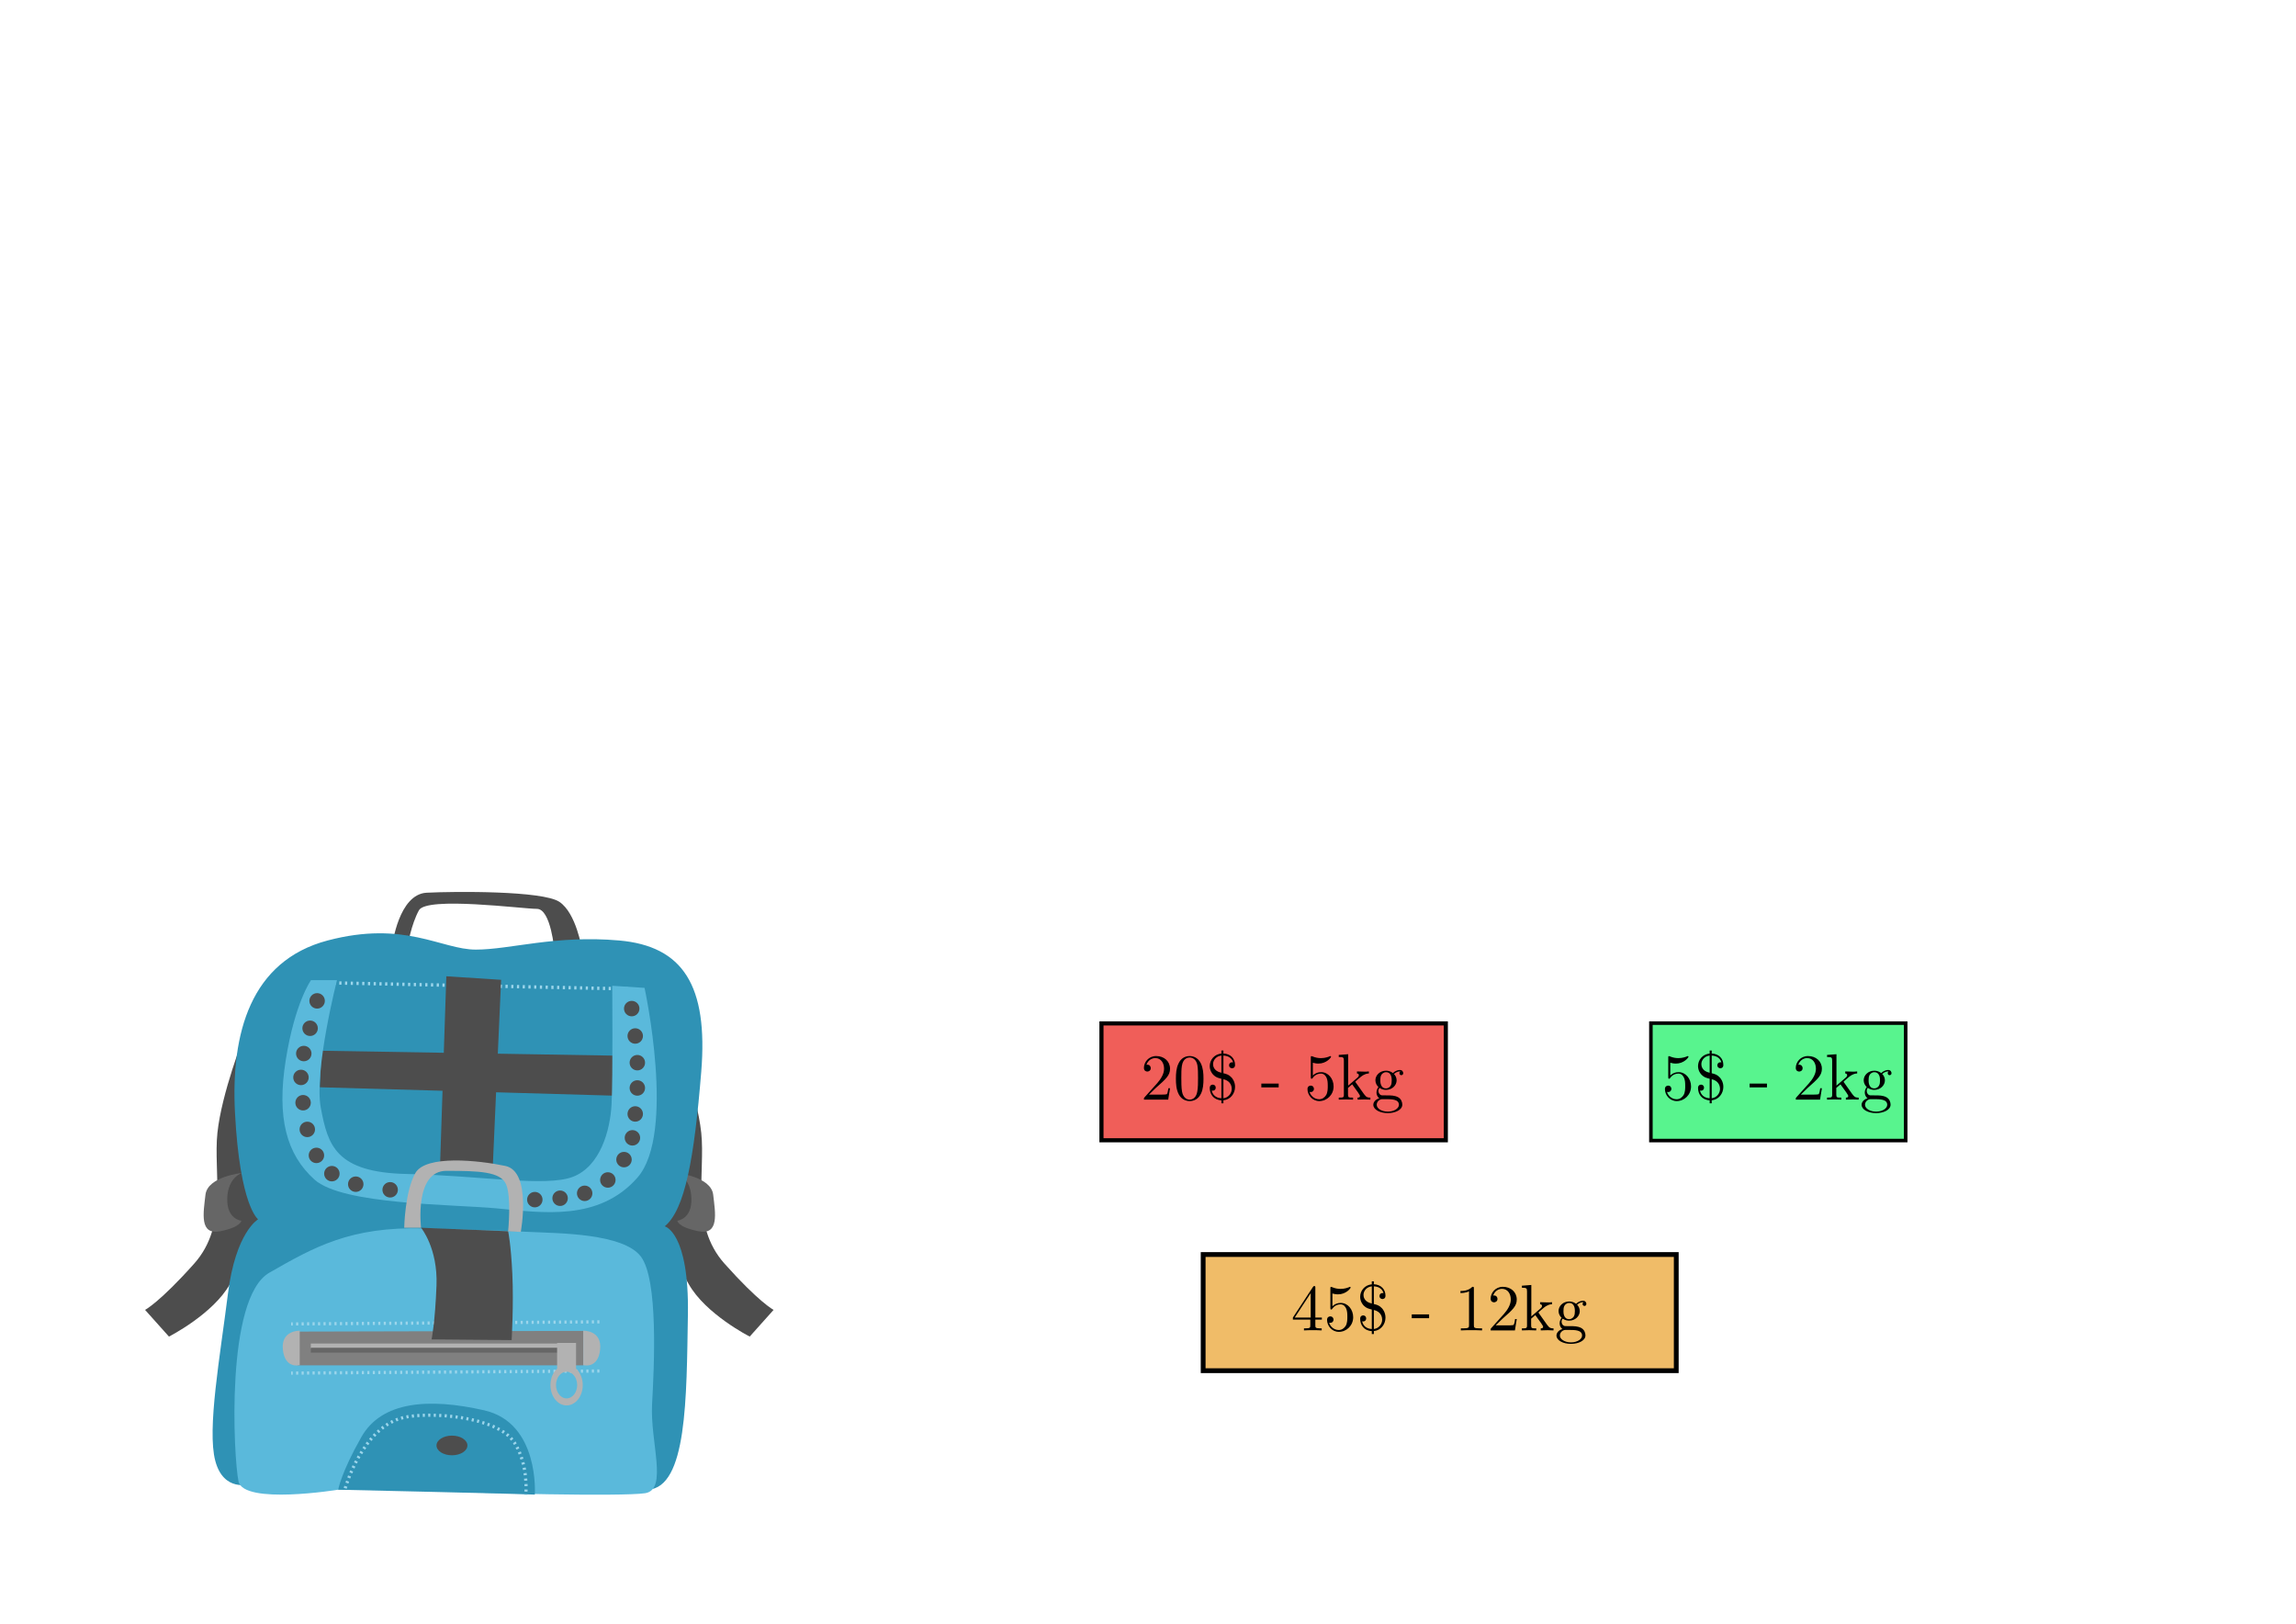
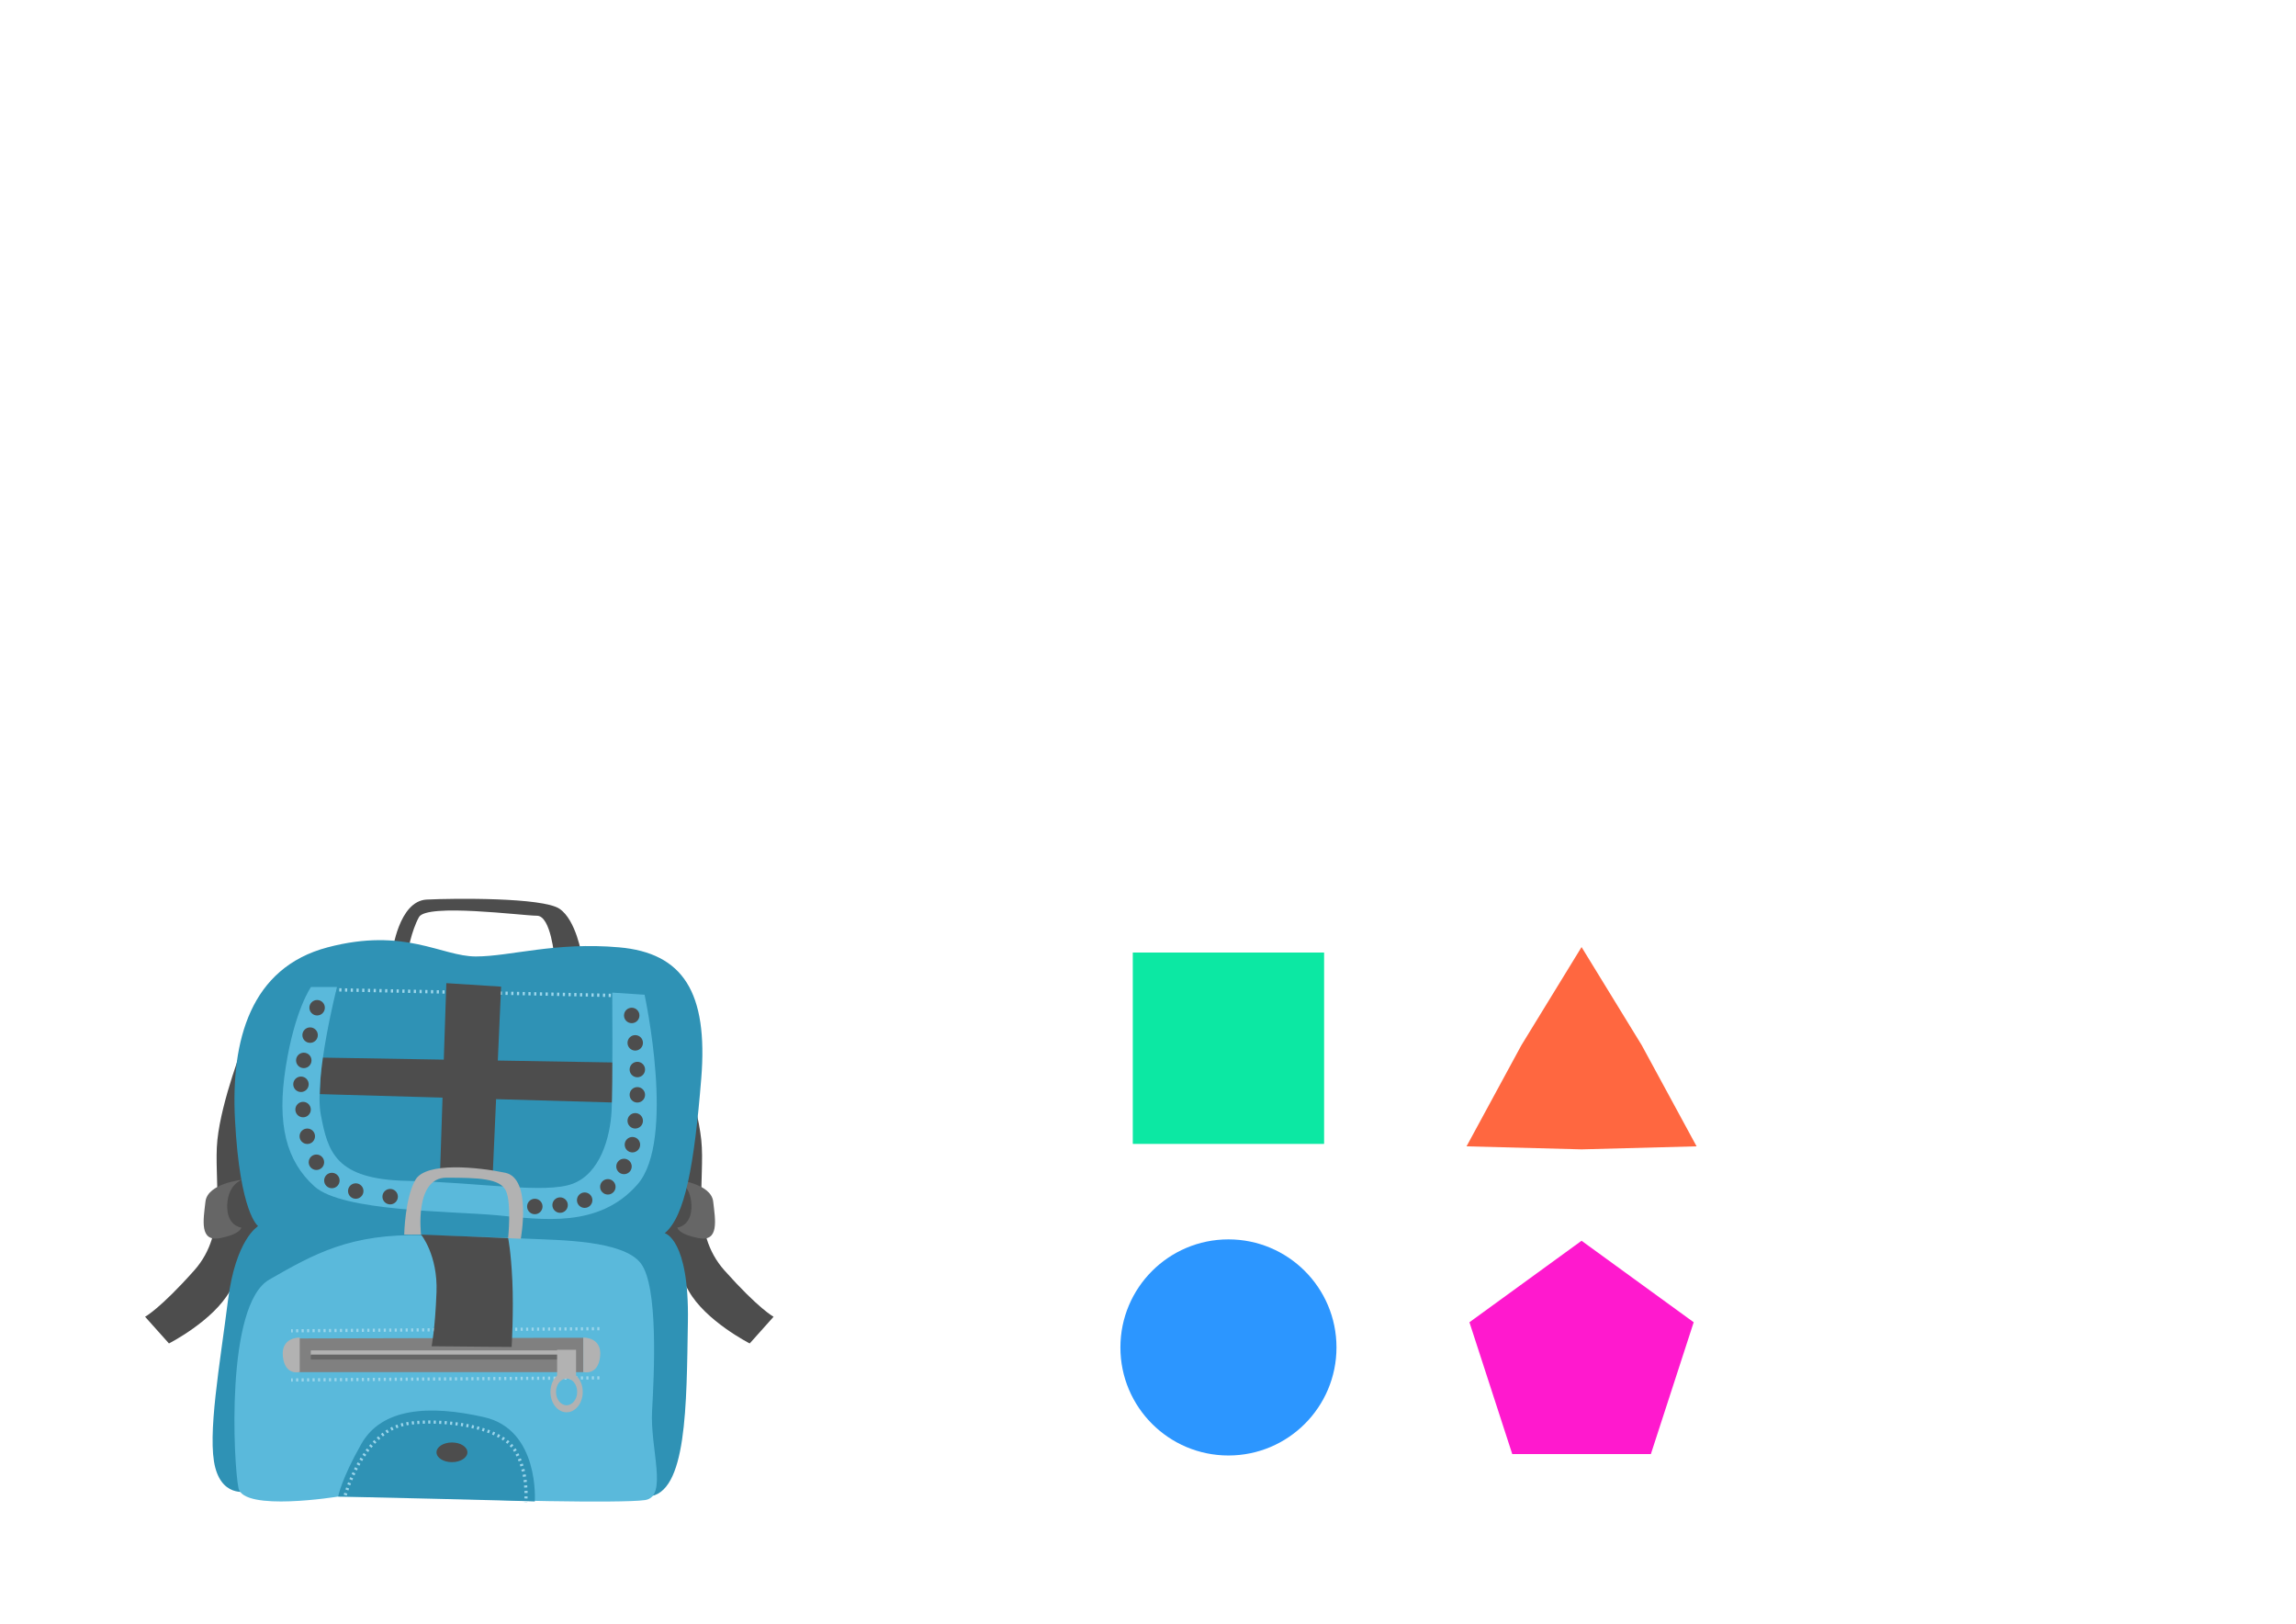
<svg xmlns="http://www.w3.org/2000/svg" id="svg2" version="1.1" width="1052.36" height="744.09" xml:space="preserve">
  <defs id="defs6">
    <clipPath clipPathUnits="userSpaceOnUse" id="clipPath424">
      <path d="m 5319.79,3634.21 c 0,0 -28.51,-114.11 32.61,-114.11 61.13,0 289.31,-44.83 297.46,-12.23 8.16,32.6 0,97.79 0,97.79 l -330.07,28.55 z" id="path426" />
    </clipPath>
    <clipPath clipPathUnits="userSpaceOnUse" id="clipPath502">
      <path d="m 1495.51,1869.48 c 0,0 18.33,-101.87 75.39,-250.61 57.05,-148.73 16.3,-191.52 -44.82,-287.29 -61.13,-95.74 -107.39,-154.81 -105.95,-230.22 1.27,-66.41 1.09,-65.27 1.09,-65.27 l 80.41,27.34 c 0,0 -28.53,129.62 48.9,202.97 77.42,73.35 163,167.06 95.75,340.24 -67.23,173.18 -81.49,171.16 -91.68,277.1 l -59.09,-14.26 z" id="path504" />
    </clipPath>
  </defs>
  <g id="g10" transform="matrix(1.25,0,0,-1.25,0,744.09)">
-     <g id="g4747" transform="translate(7.190916,-143.8183)">
+     <g id="g4747" transform="translate(7.190916,-146.3316)">
      <path d="m 82.311,359.28 c 0,0 -8.239,-20.855 -9.783,-35.532 -1.546,-14.679 4.119,-33.73 -8.498,-47.893 C 51.414,261.693 46.006,258.861 46.006,258.861 l 8.754,-9.784 c 0,0 16.222,8.24 22.402,19.311 6.18,11.069 11.073,18.281 11.33,34.501 0.257,16.222 -6.181,56.391 -6.181,56.391" style="fill:#4d4d4d;fill-opacity:1;fill-rule:nonzero;stroke:none" id="path108" />
      <path d="m 81.54,309.069 c 0,0 -12.616,-1.287 -13.39,-7.981 -0.772,-6.694 -2.317,-14.934 5.408,-13.388 7.725,1.544 7.725,3.863 7.725,3.863 0,0 -5.409,0.514 -5.151,8.237 0.257,7.725 5.408,9.269 5.408,9.269" style="fill:#666666;fill-opacity:1;fill-rule:nonzero;stroke:none" id="path110" />
      <path d="m 240.16,359.28 c 0,0 8.24,-20.855 9.785,-35.532 1.544,-14.679 -4.12,-33.73 8.496,-47.893 12.618,-14.161 18.023,-16.993 18.023,-16.993 l -8.753,-9.784 c 0,0 -16.222,8.24 -22.4,19.311 -6.181,11.069 -11.073,18.281 -11.33,34.501 -0.258,16.222 6.179,56.391 6.179,56.391" style="fill:#4d4d4d;fill-opacity:1;fill-rule:nonzero;stroke:none" id="path112" />
      <path d="m 240.933,309.069 c 0,0 12.618,-1.287 13.388,-7.981 0.773,-6.694 2.318,-14.934 -5.405,-13.388 -7.727,1.544 -7.727,3.863 -7.727,3.863 0,0 5.408,0.514 5.151,8.237 -0.258,7.725 -5.408,9.269 -5.408,9.269" style="fill:#666666;fill-opacity:1;fill-rule:nonzero;stroke:none" id="path114" />
      <path d="m 136.643,392.497 c 0,0 2.317,18.796 12.616,19.311 10.3,0.516 42.486,0.773 48.666,-3.348 6.18,-4.12 8.239,-17.252 8.239,-17.252 l -10.041,-0.772 c 0,0 -1.287,15.45 -6.436,15.45 -5.151,0 -40.426,4.636 -43.259,-0.514 -2.832,-5.151 -4.12,-12.874 -4.12,-12.874 l -5.664,0" style="fill:#4d4d4d;fill-opacity:1;fill-rule:nonzero;stroke:none" id="path116" />
      <path d="m 236.549,289.502 c 0,0 9.012,-2.061 8.496,-32.446 -0.514,-30.381 -0.258,-63.341 -14.676,-64.113 -14.42,-0.772 -145.996,2.061 -145.996,2.061 0,0 -9.528,-3.091 -12.618,8.496 -3.09,11.586 1.783,38.474 4.634,61.282 2.833,22.658 11.073,27.295 11.073,27.295 0,0 -6.696,4.633 -8.496,39.135 -1.517,28.995 5.664,55.619 33.987,63.087 28.324,7.468 41.715,-3.348 54.33,-3.348 12.618,0 29.097,5.41 52.528,3.348 23.432,-2.061 32.702,-16.481 30.126,-48.153 -2.573,-31.67 -5.921,-50.465 -13.388,-56.645" style="fill:#2f92b5;fill-opacity:1;fill-rule:nonzero;stroke:none" id="path118" />
      <path d="m 116.817,192.942 c 0,0 -34.762,-5.664 -36.564,3.091 -1.803,8.754 -4.893,67.203 11.329,76.473 16.222,9.269 29.612,16.995 56.648,16.222 27.037,-0.775 28.067,-0.775 38.881,-1.288 10.814,-0.513 34.245,-0.513 40.682,-9.011 6.438,-8.496 4.893,-40.168 4.121,-54.072 -0.772,-13.904 5.921,-31.415 -2.576,-32.703 -8.498,-1.287 -61.798,0 -72.612,0.773 -10.814,0.772 -39.91,0.514 -39.91,0.514" style="fill:#5ab9db;fill-opacity:1;fill-rule:nonzero;stroke:none" id="path120" />
      <path d="M 212.601,254.481 99.564,253.71" style="fill:none;stroke:#9bd5eb;stroke-width:1.159;stroke-linecap:butt;stroke-linejoin:miter;stroke-miterlimit:10;stroke-opacity:1;stroke-dasharray:0.772, 1.236;stroke-dashoffset:0" id="path122" />
      <path d="M 212.601,236.459 99.564,235.686" style="fill:none;stroke:#9bd5eb;stroke-width:1.159;stroke-linecap:butt;stroke-linejoin:miter;stroke-miterlimit:10;stroke-opacity:1;stroke-dasharray:0.772, 1.236;stroke-dashoffset:0" id="path124" />
      <path d="m 206.679,238.548 -104.798,0 0,12.36 104.798,0.257 0,-12.616" style="fill:#808080;fill-opacity:1;fill-rule:nonzero;stroke:none" id="path126" />
      <path d="m 206.679,251.234 0,-12.618 c 0,0 5.408,-1.544 6.18,5.666 0.773,7.212 -6.18,6.952 -6.18,6.952" style="fill:#b2b2b2;fill-opacity:1;fill-rule:nonzero;stroke:none" id="path128" />
      <path d="m 102.714,251.234 0,-12.618 c 0,0 -5.406,-1.544 -6.18,5.666 -0.772,7.212 6.18,6.952 6.18,6.952" style="fill:#b2b2b2;fill-opacity:1;fill-rule:nonzero;stroke:none" id="path130" />
      <path d="m 106.774,244.73 96.301,0 0,1.802 -96.301,0 0,-1.802 z" style="fill:#b2b2b2;fill-opacity:1;fill-rule:nonzero;stroke:none" id="path132" />
      <path d="m 106.774,243.184 96.301,0 0,1.799 -96.301,0 0,-1.799 z" style="fill:#666666;fill-opacity:1;fill-rule:nonzero;stroke:none" id="path134" />
      <path d="m 200.565,226.414 c -2.145,0 -3.882,2.189 -3.882,4.895 0,2.703 1.738,4.893 3.882,4.893 2.143,0 3.881,-2.19 3.881,-4.893 0,-2.706 -1.738,-4.895 -3.881,-4.895 z m 3.475,10.915 0,9.428 -6.953,0 0,-9.428 c -1.475,-1.359 -2.445,-3.541 -2.445,-6.021 0,-4.125 2.651,-7.469 5.923,-7.469 3.271,0 5.922,3.344 5.922,7.469 0,2.48 -0.971,4.662 -2.447,6.021" style="fill:#b2b2b2;fill-opacity:1;fill-rule:nonzero;stroke:none" id="path136" />
      <path d="m 188.913,191.142 c 0,0 1.802,26.263 -18.538,30.898 -20.342,4.634 -37.594,3.346 -45.061,-9.784 -7.466,-13.133 -8.496,-19.313 -8.496,-19.313 0,0 68.492,-1.544 72.096,-1.801" style="fill:#2f92b5;fill-opacity:1;fill-rule:nonzero;stroke:none" id="path138" />
      <path d="m 152.865,209.163 c 0,1.994 2.535,3.608 5.666,3.608 3.128,0 5.664,-1.614 5.664,-3.608 0,-1.99 -2.536,-3.606 -5.664,-3.606 -3.13,0 -5.666,1.615 -5.666,3.606" style="fill:#4d4d4d;fill-opacity:1;fill-rule:nonzero;stroke:none" id="path140" />
      <path d="m 119.391,193.459 c 0,0 6.295,22.599 21.63,26.005 9.27,2.061 34.178,0.546 40.425,-9.27 5.408,-8.496 4.121,-19.311 4.121,-19.311" style="fill:none;stroke:#9bd5eb;stroke-width:1.159;stroke-linecap:butt;stroke-linejoin:miter;stroke-miterlimit:10;stroke-opacity:1;stroke-dasharray:0.772, 1.236;stroke-dashoffset:0" id="path142" />
      <path d="m 147.201,288.987 c 0,0 6.18,-7.47 5.664,-21.115 -0.516,-13.648 -1.802,-19.827 -1.802,-19.827 l 29.353,-0.258 c 0,0 0.773,13.134 0.258,24.204 -0.516,11.072 -1.544,15.706 -1.544,15.706 l -31.928,1.29" style="fill:#4d4d4d;fill-opacity:1;fill-rule:nonzero;stroke:none" id="path144" />
      <path d="M 223.099,376.549 114.599,378.761" style="fill:none;stroke:#9bd5eb;stroke-width:1.213;stroke-linecap:butt;stroke-linejoin:miter;stroke-miterlimit:10;stroke-opacity:1;stroke-dasharray:0.808, 1.294;stroke-dashoffset:0" id="path146" />
      <path d="m 218.524,352.07 -43.18,0.722 1.209,27.087 -20.084,1.288 -0.933,-28.042 -44.902,0.748 -0.514,-13.39 44.955,-1.284 -0.924,-27.811 19.312,-0.772 1.25,28.022 43.552,-1.246 0.258,14.679" style="fill:#4d4d4d;fill-opacity:1;fill-rule:nonzero;stroke:none" id="path148" />
      <path d="m 116.374,379.751 c 0,0 -8.499,-33.212 -5.922,-46.861 2.574,-13.648 5.406,-23.691 31.67,-24.205 26.264,-0.513 50.724,-4.892 60.768,-1.029 10.041,3.863 13.645,16.993 14.162,26.522 0.513,9.526 0.257,43.516 0.257,43.516 l 11.845,-0.773 c 0,0 11.586,-53.3 -2.576,-69.52 -14.162,-16.223 -35.019,-12.878 -51.498,-11.331 -16.478,1.544 -56.648,1.289 -66.947,10.559 -10.299,9.269 -13.903,22.656 -10.555,43.771 3.346,21.115 9.269,29.353 9.269,29.353 l 9.528,0" style="fill:#5ab9db;fill-opacity:1;fill-rule:nonzero;stroke:none" id="path150" />
      <path d="m 221.614,369.323 c 0,1.563 1.268,2.832 2.832,2.832 1.565,0 2.832,-1.269 2.832,-2.832 0,-1.566 -1.268,-2.833 -2.832,-2.833 -1.565,0 -2.832,1.268 -2.832,2.833" style="fill:#4d4d4d;fill-opacity:1;fill-rule:nonzero;stroke:none" id="path152" />
      <path d="m 222.901,359.28 c 0,1.566 1.268,2.835 2.832,2.835 1.565,0 2.833,-1.269 2.833,-2.835 0,-1.565 -1.269,-2.833 -2.833,-2.833 -1.565,0 -2.832,1.269 -2.832,2.833" style="fill:#4d4d4d;fill-opacity:1;fill-rule:nonzero;stroke:none" id="path154" />
      <path d="m 223.673,349.493 c 0,1.566 1.268,2.835 2.832,2.835 1.565,0 2.833,-1.269 2.833,-2.835 0,-1.562 -1.269,-2.831 -2.833,-2.831 -1.565,0 -2.832,1.269 -2.832,2.831" style="fill:#4d4d4d;fill-opacity:1;fill-rule:nonzero;stroke:none" id="path156" />
      <path d="m 223.673,340.225 c 0,1.565 1.268,2.833 2.832,2.833 1.565,0 2.833,-1.269 2.833,-2.833 0,-1.563 -1.269,-2.833 -2.833,-2.833 -1.565,0 -2.832,1.27 -2.832,2.833" style="fill:#4d4d4d;fill-opacity:1;fill-rule:nonzero;stroke:none" id="path158" />
      <path d="m 222.901,330.697 c 0,1.567 1.268,2.836 2.832,2.836 1.565,0 2.833,-1.269 2.833,-2.836 0,-1.563 -1.269,-2.831 -2.833,-2.831 -1.565,0 -2.832,1.268 -2.832,2.831" style="fill:#4d4d4d;fill-opacity:1;fill-rule:nonzero;stroke:none" id="path160" />
      <path d="m 221.871,321.943 c 0,1.567 1.269,2.833 2.832,2.833 1.566,0 2.833,-1.266 2.833,-2.833 0,-1.565 -1.268,-2.833 -2.833,-2.833 -1.563,0 -2.832,1.269 -2.832,2.833" style="fill:#4d4d4d;fill-opacity:1;fill-rule:nonzero;stroke:none" id="path162" />
      <path d="m 218.781,313.961 c 0,1.566 1.269,2.833 2.833,2.833 1.565,0 2.832,-1.268 2.832,-2.833 0,-1.565 -1.268,-2.832 -2.832,-2.832 -1.565,0 -2.833,1.268 -2.833,2.832" style="fill:#4d4d4d;fill-opacity:1;fill-rule:nonzero;stroke:none" id="path164" />
      <path d="m 212.859,306.494 c 0,1.565 1.269,2.833 2.833,2.833 1.563,0 2.832,-1.269 2.832,-2.833 0,-1.563 -1.269,-2.832 -2.832,-2.832 -1.565,0 -2.833,1.269 -2.833,2.832" style="fill:#4d4d4d;fill-opacity:1;fill-rule:nonzero;stroke:none" id="path166" />
      <path d="m 204.361,301.602 c 0,1.565 1.269,2.833 2.832,2.833 1.566,0 2.833,-1.269 2.833,-2.833 0,-1.566 -1.268,-2.833 -2.833,-2.833 -1.563,0 -2.832,1.268 -2.832,2.833" style="fill:#4d4d4d;fill-opacity:1;fill-rule:nonzero;stroke:none" id="path168" />
      <path d="m 195.351,299.8 c 0,1.565 1.268,2.833 2.832,2.833 1.565,0 2.832,-1.269 2.832,-2.833 0,-1.563 -1.268,-2.835 -2.832,-2.835 -1.565,0 -2.832,1.271 -2.832,2.835" style="fill:#4d4d4d;fill-opacity:1;fill-rule:nonzero;stroke:none" id="path170" />
      <path d="m 186.081,299.286 c 0,1.563 1.268,2.832 2.832,2.832 1.565,0 2.833,-1.269 2.833,-2.832 0,-1.566 -1.269,-2.833 -2.833,-2.833 -1.565,0 -2.832,1.268 -2.832,2.833" style="fill:#4d4d4d;fill-opacity:1;fill-rule:nonzero;stroke:none" id="path172" />
      <path d="m 133.037,302.889 c 0,1.566 1.269,2.835 2.833,2.835 1.563,0 2.832,-1.269 2.832,-2.835 0,-1.562 -1.269,-2.832 -2.832,-2.832 -1.565,0 -2.833,1.27 -2.833,2.832" style="fill:#4d4d4d;fill-opacity:1;fill-rule:nonzero;stroke:none" id="path174" />
      <path d="m 120.421,304.95 c 0,1.565 1.269,2.833 2.832,2.833 1.565,0 2.832,-1.269 2.832,-2.833 0,-1.566 -1.268,-2.833 -2.832,-2.833 -1.563,0 -2.832,1.268 -2.832,2.833" style="fill:#4d4d4d;fill-opacity:1;fill-rule:nonzero;stroke:none" id="path176" />
      <path d="m 111.667,308.812 c 0,1.563 1.268,2.832 2.832,2.832 1.565,0 2.832,-1.269 2.832,-2.832 0,-1.563 -1.268,-2.832 -2.832,-2.832 -1.565,0 -2.832,1.269 -2.832,2.832" style="fill:#4d4d4d;fill-opacity:1;fill-rule:nonzero;stroke:none" id="path178" />
      <path d="m 106.001,315.506 c 0,1.563 1.269,2.832 2.832,2.832 1.566,0 2.833,-1.269 2.833,-2.832 0,-1.563 -1.268,-2.832 -2.833,-2.832 -1.563,0 -2.832,1.269 -2.832,2.832" style="fill:#4d4d4d;fill-opacity:1;fill-rule:nonzero;stroke:none" id="path180" />
      <path d="m 102.654,325.033 c 0,1.566 1.27,2.833 2.833,2.833 1.563,0 2.832,-1.268 2.832,-2.833 0,-1.563 -1.269,-2.832 -2.832,-2.832 -1.563,0 -2.833,1.269 -2.833,2.832" style="fill:#4d4d4d;fill-opacity:1;fill-rule:nonzero;stroke:none" id="path182" />
      <path d="m 101.109,334.816 c 0,1.566 1.269,2.835 2.832,2.835 1.565,0 2.832,-1.269 2.832,-2.835 0,-1.563 -1.268,-2.832 -2.832,-2.832 -1.563,0 -2.832,1.269 -2.832,2.832" style="fill:#4d4d4d;fill-opacity:1;fill-rule:nonzero;stroke:none" id="path184" />
      <path d="m 100.337,344.088 c 0,1.563 1.268,2.832 2.832,2.832 1.565,0 2.832,-1.269 2.832,-2.832 0,-1.566 -1.268,-2.833 -2.832,-2.833 -1.565,0 -2.832,1.268 -2.832,2.833" style="fill:#4d4d4d;fill-opacity:1;fill-rule:nonzero;stroke:none" id="path186" />
      <path d="m 101.367,352.843 c 0,1.562 1.268,2.832 2.832,2.832 1.565,0 2.832,-1.27 2.832,-2.832 0,-1.565 -1.268,-2.833 -2.832,-2.833 -1.565,0 -2.832,1.269 -2.832,2.833" style="fill:#4d4d4d;fill-opacity:1;fill-rule:nonzero;stroke:none" id="path188" />
      <path d="m 103.684,362.112 c 0,1.563 1.268,2.833 2.832,2.833 1.565,0 2.833,-1.27 2.833,-2.833 0,-1.565 -1.269,-2.833 -2.833,-2.833 -1.565,0 -2.832,1.269 -2.832,2.833" style="fill:#4d4d4d;fill-opacity:1;fill-rule:nonzero;stroke:none" id="path190" />
      <path d="m 106.258,372.154 c 0,1.566 1.269,2.835 2.832,2.835 1.565,0 2.833,-1.269 2.833,-2.835 0,-1.563 -1.269,-2.833 -2.833,-2.833 -1.563,0 -2.832,1.27 -2.832,2.833" style="fill:#4d4d4d;fill-opacity:1;fill-rule:nonzero;stroke:none" id="path192" />
      <path d="m 147.201,288.987 c 0,0 -2.574,20.855 9.27,20.855 11.843,0 19.826,-0.259 21.886,-4.892 2.059,-4.636 0.772,-17.253 0.772,-17.253 l 4.634,-0.257 c 0,0 4.121,22.143 -5.664,24.204 -9.785,2.061 -29.097,4.122 -32.959,-2.576 -3.862,-6.693 -4.119,-20.081 -4.119,-20.081 l 6.18,0" style="fill:#b2b2b2;fill-opacity:1;fill-rule:nonzero;stroke:none" id="path194" />
    </g>
    <text xml:space="preserve" style="font-size:30px;font-style:normal;font-variant:normal;font-weight:normal;font-stretch:normal;line-height:125%;letter-spacing:0px;word-spacing:0px;fill:#000000;fill-opacity:1;stroke:none;font-family:Latin Modern Roman;-inkscape-font-specification:Latin Modern Roman" x="524.364" y="457.014" id="text4793" transform="matrix(0.8,0,0,-0.8,0,595.272)">
      <tspan id="tspan4795" x="524.364" y="457.014" />
    </text>
-     <g id="g4912" transform="translate(-5.992431,3.595458)">
-       <rect rx="0" ry="0" transform="scale(1,-1)" y="-216.479" x="409.871" height="42.842" width="126.271" id="rect4745" style="fill:#ea2721;fill-opacity:0.745;stroke:#000000;stroke-width:1.505;stroke-miterlimit:10;stroke-opacity:1;stroke-dasharray:none" />
-       <text transform="scale(1,-1)" id="text4797" y="-188.53" x="424.235" style="font-size:9.6px;font-style:normal;font-variant:normal;font-weight:normal;font-stretch:normal;line-height:125%;letter-spacing:0px;word-spacing:0px;fill:#000000;fill-opacity:1;stroke:none;font-family:Latin Modern Roman;-inkscape-font-specification:Latin Modern Roman" xml:space="preserve">
-         <tspan style="font-size:24px" y="-188.53" x="424.235" id="tspan4799">20$ - 5kg</tspan>
-       </text>
+     <g id="g3868" transform="matrix(1.018495,0,0,1.018495,-7.598065,16.88145)">
+       <path transform="matrix(0.953685,0,0,-0.953685,-107.4372,553.5689)" d="m 625,493.56 c 0,22.524 -18.26,40.784 -40.784,40.784 -22.524,0 -40.784,-18.26 -40.784,-40.784 0,-22.524 18.26,-40.784 40.784,-40.784 22.524,0 40.784,18.26 40.784,40.784 z" id="path3048" style="fill:#2c96ff;fill-opacity:1;stroke:none" />
+       <rect ry="0.053" transform="scale(1,-1)" y="-225.013" x="415.283" height="68.877" width="68.877" id="rect3831" style="fill:#0ce8a3;fill-opacity:1;stroke:none" />
+       <path transform="matrix(0.8196599,0,0,-0.8196599,114.9223,653.6147)" d="m 513.036,608.006 24.108,-44.421 26.416,-43.089 26.416,43.089 24.108,44.421 -50.524,1.332 z" id="path3835" style="fill:#ff6740;fill-opacity:1;stroke:none" />
+       <path transform="matrix(0.5806728,0,0,-0.5806728,229.9219,421.0798)" d="m 597.458,516.328 69.523,50.511 -26.555,81.729 -85.935,-10e-6 -26.555,-81.729 z" id="path3839" style="fill:#ff19ce;fill-opacity:1;stroke:none" />
    </g>
-     <g id="g4917" transform="translate(-5.992431,3.595458)">
-       <rect transform="scale(1,-1)" rx="0" ry="0" y="-216.582" x="611.337" height="43.049" width="93.427" id="rect4745-4" style="fill:#1ff067;fill-opacity:0.745;stroke:#000000;stroke-width:1.298;stroke-miterlimit:10;stroke-opacity:1;stroke-dasharray:none" />
-       <text transform="scale(1,-1)" id="text4797-8" y="-188.53" x="615.279" style="font-size:9.6px;font-style:normal;font-variant:normal;font-weight:normal;font-stretch:normal;line-height:125%;letter-spacing:0px;word-spacing:0px;fill:#000000;fill-opacity:1;stroke:none;font-family:Latin Modern Roman;-inkscape-font-specification:Latin Modern Roman" xml:space="preserve">
-         <tspan id="tspan4840" style="font-size:24px" y="-188.53" x="615.279">5$ - 2kg</tspan>
-       </text>
-     </g>
-     <g id="g4922" transform="translate(-5.992431,3.595458)">
-       <rect transform="scale(1,-1)" rx="0" ry="0" y="-131.749" x="447.161" height="42.588" width="173.475" id="rect4745-0" style="fill:#eaa535;fill-opacity:0.745;stroke:#000000;stroke-width:1.759;stroke-miterlimit:10;stroke-opacity:1;stroke-dasharray:none" />
-       <text transform="scale(1,-1)" id="text4797-7" y="-103.927" x="479.391" style="font-size:9.6px;font-style:normal;font-variant:normal;font-weight:normal;font-stretch:normal;line-height:125%;letter-spacing:0px;word-spacing:0px;fill:#000000;fill-opacity:1;stroke:none;font-family:Latin Modern Roman;-inkscape-font-specification:Latin Modern Roman" xml:space="preserve">
-         <tspan style="font-size:24px" y="-103.927" x="479.391" id="tspan4799-2">45$ - 12kg</tspan>
-       </text>
-     </g>
+     <text xml:space="preserve" style="font-size:35px;font-style:normal;font-variant:normal;font-weight:normal;font-stretch:normal;line-height:125%;letter-spacing:0px;word-spacing:0px;fill:#000000;fill-opacity:1;stroke:none;font-family:Latin Modern Roman;-inkscape-font-specification:Latin Modern Roman" x="338.572" y="245.22" id="text3841" transform="matrix(0.8,0,0,-0.8,0,595.272)">
+       <tspan id="tspan3843" x="338.572" y="245.22" />
+     </text>
+     <text xml:space="preserve" style="font-size:35px;font-style:normal;font-variant:normal;font-weight:normal;font-stretch:normal;line-height:125%;letter-spacing:0px;word-spacing:0px;fill:#000000;fill-opacity:1;stroke:none;font-family:Latin Modern Roman;-inkscape-font-specification:Latin Modern Roman" x="614.224" y="486.416" id="text3845" transform="matrix(0.8,0,0,-0.8,0,595.272)">
+       <tspan id="tspan3847" x="614.224" y="486.416" />
+     </text>
  </g>
</svg>
